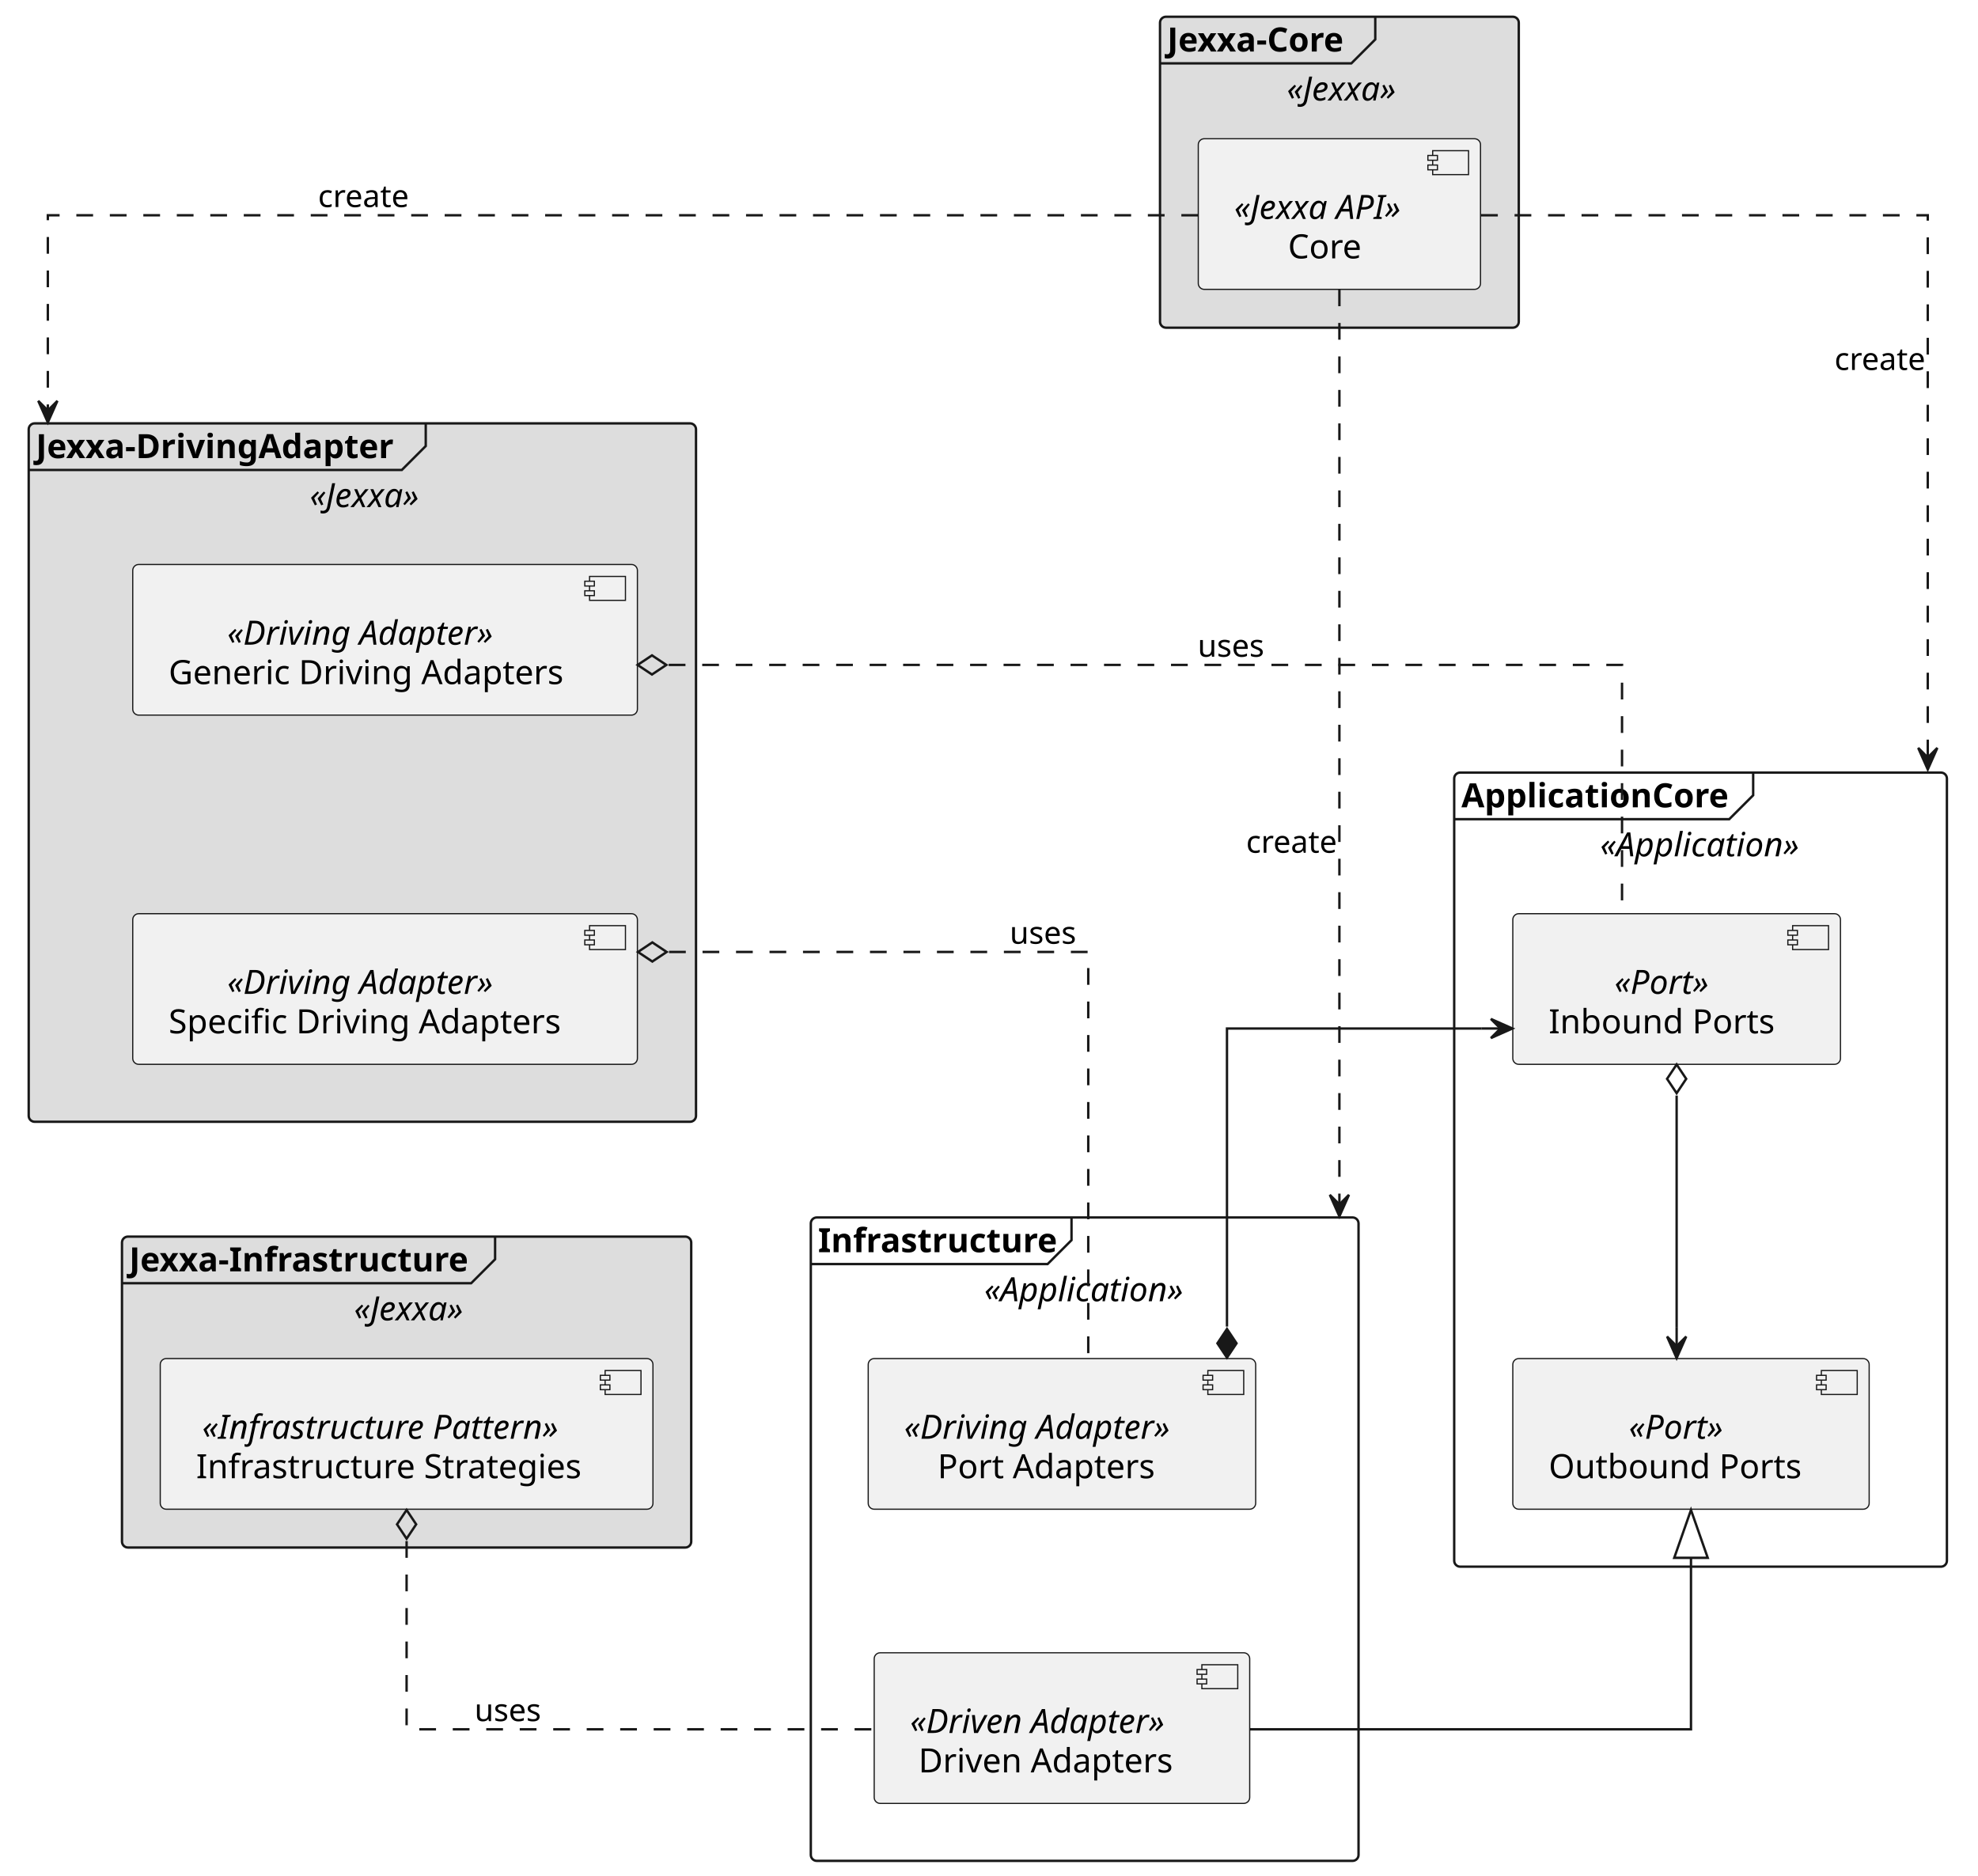
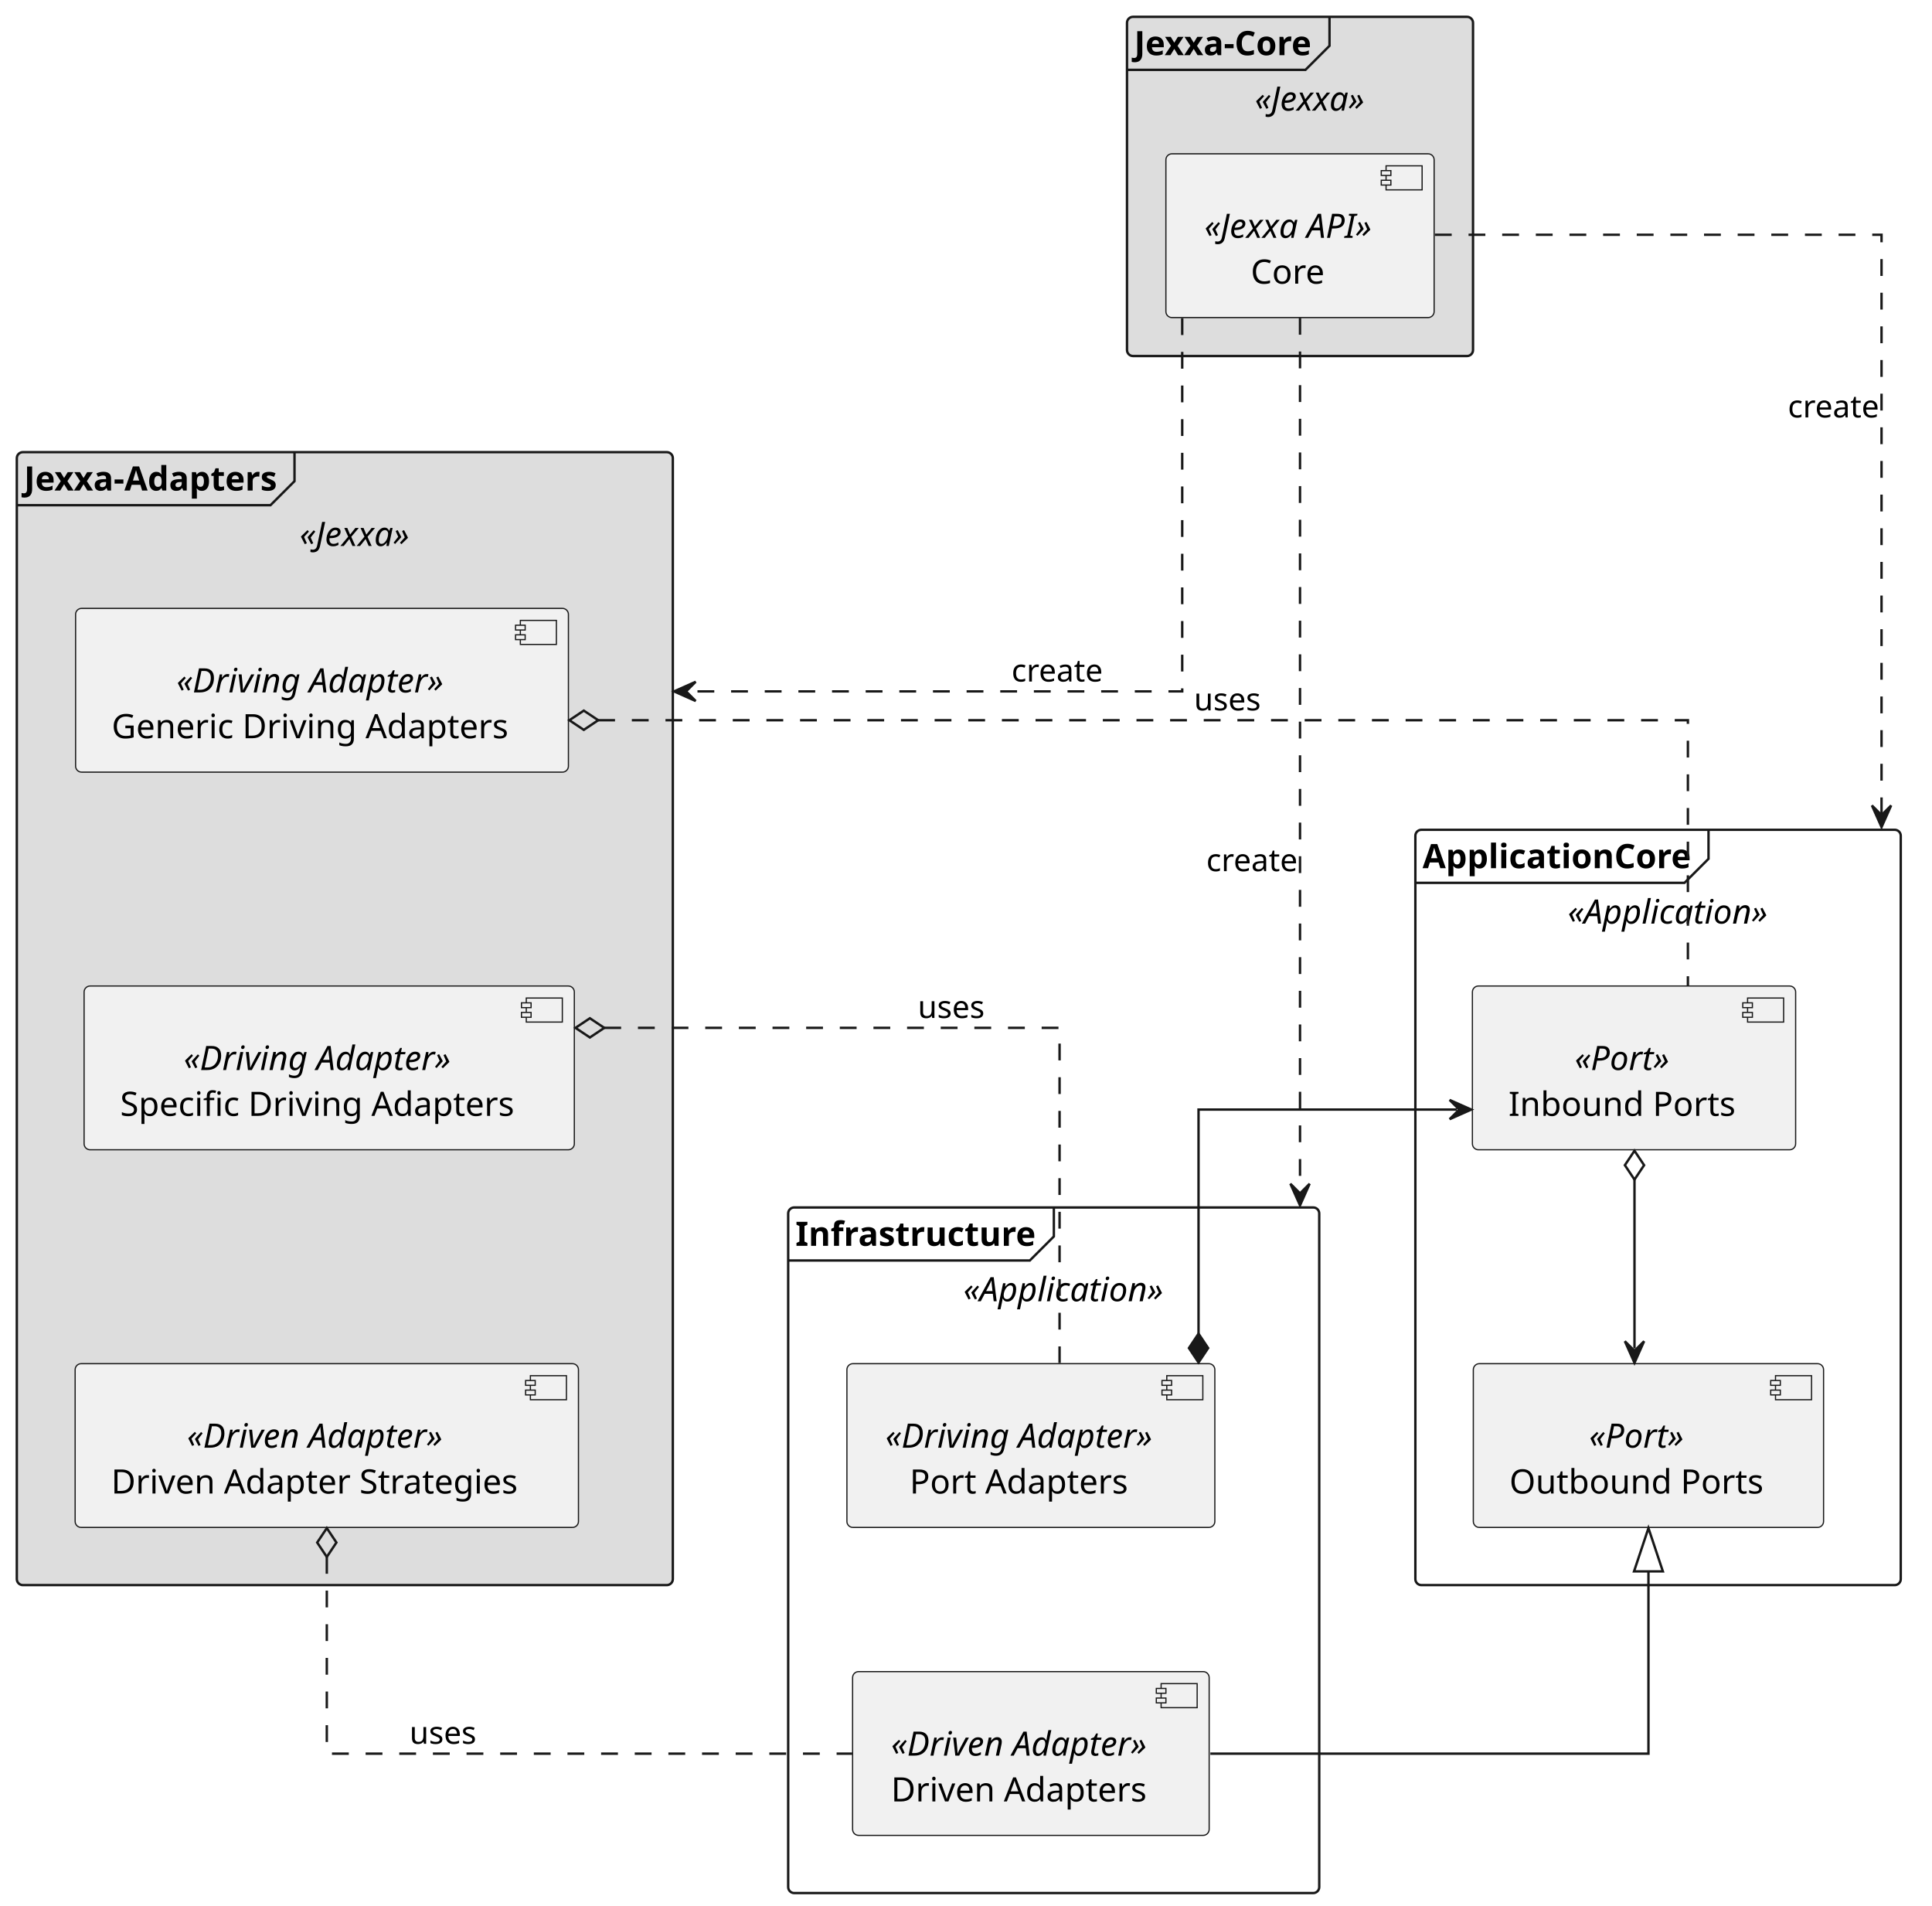
- <svg xmlns="http://www.w3.org/2000/svg" contentStyleType="text/css" height="784px" preserveAspectRatio="none" style="width:827px;height:784px;background:#FFFFFF;" version="1.1" viewBox="0 0 827 784" width="827px" zoomAndPan="magnify">
+ <svg xmlns="http://www.w3.org/2000/svg" contentStyleType="text/css" data-diagram-type="DESCRIPTION" height="793px" preserveAspectRatio="none" style="width:804px;height:793px;background:#FFFFFF;" version="1.1" viewBox="0 0 804 793" width="804px" zoomAndPan="magnify">
  <defs />
  <g>
-     <g id="cluster_Jexxa-Core">
-       <rect fill="#DDDDDD" height="130" rx="2.5" ry="2.5" style="stroke:#181818;stroke-width:1.0;" width="150" x="485" y="7" />
-       <path d="M575,7 L575,16.488 L565,26.488 L485,26.488 " fill="none" style="stroke:#181818;stroke-width:1.0;" />
-       <text fill="#000000" font-family="sans-serif" font-size="14" font-weight="bold" lengthAdjust="spacing" textLength="80" x="488" y="21.535">Jexxa-Core</text>
-       <text fill="#000000" font-family="sans-serif" font-size="14" font-style="italic" lengthAdjust="spacing" textLength="52" x="538" y="42.023">«Jexxa»</text>
+     <g class="cluster" data-qualified-name="Jexxa-Core" data-source-line="5" id="ent0002">
+       <rect fill="#DDDDDD" height="141.14" rx="2.5" ry="2.5" style="stroke:#181818;stroke-width:1;" width="144" x="469" y="7" />
+       <path d="M553.27,7 L553.27,19.068 L543.27,29.068 L469,29.068" fill="none" style="stroke:#181818;stroke-width:1;" />
+       <text fill="#000000" font-family="sans-serif" font-size="14" font-weight="bold" lengthAdjust="spacing" textLength="74.27" x="472" y="22.966">Jexxa-Core</text>
+       <text fill="#000000" font-family="sans-serif" font-size="14" font-style="italic" lengthAdjust="spacing" textLength="45.64" x="522.18" y="46.034">«Jexxa»</text>
    </g>
-     <g id="cluster_JexxaDrivingAdapter">
-       <rect fill="#DDDDDD" height="292" rx="2.5" ry="2.5" style="stroke:#181818;stroke-width:1.0;" width="279" x="12" y="177" />
-       <path d="M178,177 L178,186.488 L168,196.488 L12,196.488 " fill="none" style="stroke:#181818;stroke-width:1.0;" />
-       <text fill="#000000" font-family="sans-serif" font-size="14" font-weight="bold" lengthAdjust="spacing" textLength="156" x="15" y="191.535">Jexxa-DrivingAdapter</text>
-       <text fill="#000000" font-family="sans-serif" font-size="14" font-style="italic" lengthAdjust="spacing" textLength="52" x="129.5" y="212.023">«Jexxa»</text>
+     <g class="cluster" data-qualified-name="JexxaAdapters" data-source-line="10" id="ent0004">
+       <rect fill="#DDDDDD" height="471.4" rx="2.5" ry="2.5" style="stroke:#181818;stroke-width:1;" width="273" x="7" y="188.14" />
+       <path d="M122.56,188.14 L122.56,200.208 L112.56,210.208 L7,210.208" fill="none" style="stroke:#181818;stroke-width:1;" />
+       <text fill="#000000" font-family="sans-serif" font-size="14" font-weight="bold" lengthAdjust="spacing" textLength="105.56" x="10" y="204.106">Jexxa-Adapters</text>
+       <text fill="#000000" font-family="sans-serif" font-size="14" font-style="italic" lengthAdjust="spacing" textLength="45.64" x="124.68" y="227.174">«Jexxa»</text>
    </g>
-     <g id="cluster_Jexxa-Infrastructure">
-       <rect fill="#DDDDDD" height="130" rx="2.5" ry="2.5" style="stroke:#181818;stroke-width:1.0;" width="238" x="51" y="517" />
-       <path d="M207,517 L207,526.488 L197,536.488 L51,536.488 " fill="none" style="stroke:#181818;stroke-width:1.0;" />
-       <text fill="#000000" font-family="sans-serif" font-size="14" font-weight="bold" lengthAdjust="spacing" textLength="146" x="54" y="531.535">Jexxa-Infrastructure</text>
-       <text fill="#000000" font-family="sans-serif" font-size="14" font-style="italic" lengthAdjust="spacing" textLength="52" x="148" y="552.023">«Jexxa»</text>
+     <g class="cluster" data-qualified-name="ApplicationCore" data-source-line="19" id="ent0008">
+       <rect fill="none" height="314.27" rx="2.5" ry="2.5" style="stroke:#181818;stroke-width:1;" width="202" x="589" y="345.27" />
+       <path d="M711,345.27 L711,357.338 L701,367.338 L589,367.338" fill="none" style="stroke:#181818;stroke-width:1;" />
+       <text fill="#000000" font-family="sans-serif" font-size="14" font-weight="bold" lengthAdjust="spacing" textLength="112" x="592" y="361.236">ApplicationCore</text>
+       <text fill="#000000" font-family="sans-serif" font-size="14" font-style="italic" lengthAdjust="spacing" textLength="83.202" x="652.399" y="384.304">«Application»</text>
    </g>
-     <g id="cluster_ApplicationCore">
-       <rect fill="none" height="332" rx="2.5" ry="2.5" style="stroke:#181818;stroke-width:1.0;" width="206" x="608" y="323" />
-       <path d="M733,323 L733,332.488 L723,342.488 L608,342.488 " fill="none" style="stroke:#181818;stroke-width:1.0;" />
-       <text fill="#000000" font-family="sans-serif" font-size="14" font-weight="bold" lengthAdjust="spacing" textLength="115" x="611" y="337.535">ApplicationCore</text>
-       <text fill="#000000" font-family="sans-serif" font-size="14" font-style="italic" lengthAdjust="spacing" textLength="92" x="669" y="358.023">«Application»</text>
+     <g class="cluster" data-qualified-name="Infrastructure" data-source-line="24" id="ent0011">
+       <rect fill="none" height="285.27" rx="2.5" ry="2.5" style="stroke:#181818;stroke-width:1;" width="221" x="328" y="502.41" />
+       <path d="M438.562,502.41 L438.562,514.478 L428.562,524.478 L328,524.478" fill="none" style="stroke:#181818;stroke-width:1;" />
+       <text fill="#000000" font-family="sans-serif" font-size="14" font-weight="bold" lengthAdjust="spacing" textLength="100.562" x="331" y="518.376">Infrastructure</text>
+       <text fill="#000000" font-family="sans-serif" font-size="14" font-style="italic" lengthAdjust="spacing" textLength="83.202" x="400.899" y="541.444">«Application»</text>
    </g>
-     <g id="cluster_Infrastructure">
-       <rect fill="none" height="269" rx="2.5" ry="2.5" style="stroke:#181818;stroke-width:1.0;" width="229" x="339" y="509" />
-       <path d="M448,509 L448,518.488 L438,528.488 L339,528.488 " fill="none" style="stroke:#181818;stroke-width:1.0;" />
-       <text fill="#000000" font-family="sans-serif" font-size="14" font-weight="bold" lengthAdjust="spacing" textLength="99" x="342" y="523.535">Infrastructure</text>
-       <text fill="#000000" font-family="sans-serif" font-size="14" font-style="italic" lengthAdjust="spacing" textLength="92" x="411.5" y="544.023">«Application»</text>
+     <g class="entity" data-qualified-name="Jexxa-Core.Core" data-source-line="6" id="ent0003">
+       <rect fill="#F1F1F1" height="68.136" rx="2.5" ry="2.5" style="stroke:#181818;stroke-width:0.5;" width="111.622" x="485.19" y="64" />
+       <rect fill="#F1F1F1" height="10" style="stroke:#181818;stroke-width:0.5;" width="15" x="576.812" y="69" />
+       <rect fill="#F1F1F1" height="2" style="stroke:#181818;stroke-width:0.5;" width="4" x="574.812" y="71" />
+       <rect fill="#F1F1F1" height="2" style="stroke:#181818;stroke-width:0.5;" width="4" x="574.812" y="75" />
+       <text fill="#000000" font-family="sans-serif" font-size="14" font-style="italic" lengthAdjust="spacing" textLength="69.622" x="501.19" y="98.966">«Jexxa API»</text>
+       <text fill="#000000" font-family="sans-serif" font-size="14" lengthAdjust="spacing" textLength="30.996" x="520.503" y="118.034">Core</text>
    </g>
-     <g id="elem_Core">
-       <rect fill="#F1F1F1" height="62.977" rx="2.5" ry="2.5" style="stroke:#181818;stroke-width:0.5;" width="118" x="501" y="58" />
-       <rect fill="#F1F1F1" height="10" style="stroke:#181818;stroke-width:0.5;" width="15" x="599" y="63" />
-       <rect fill="#F1F1F1" height="2" style="stroke:#181818;stroke-width:0.5;" width="4" x="597" y="65" />
-       <rect fill="#F1F1F1" height="2" style="stroke:#181818;stroke-width:0.5;" width="4" x="597" y="69" />
-       <text fill="#000000" font-family="sans-serif" font-size="14" font-style="italic" lengthAdjust="spacing" textLength="78" x="516" y="91.535">«Jexxa API»</text>
-       <text fill="#000000" font-family="sans-serif" font-size="14" lengthAdjust="spacing" textLength="33" x="538.5" y="108.023">Core</text>
+     <g class="entity" data-qualified-name="JexxaAdapters.Generic Driving Adapters" data-source-line="11" id="ent0005">
+       <rect fill="#F1F1F1" height="68.136" rx="2.5" ry="2.5" style="stroke:#181818;stroke-width:0.5;" width="205.087" x="31.46" y="253.14" />
+       <rect fill="#F1F1F1" height="10" style="stroke:#181818;stroke-width:0.5;" width="15" x="216.547" y="258.14" />
+       <rect fill="#F1F1F1" height="2" style="stroke:#181818;stroke-width:0.5;" width="4" x="214.547" y="260.14" />
+       <rect fill="#F1F1F1" height="2" style="stroke:#181818;stroke-width:0.5;" width="4" x="214.547" y="264.14" />
+       <text fill="#000000" font-family="sans-serif" font-size="14" font-style="italic" lengthAdjust="spacing" textLength="111.118" x="73.445" y="288.106">«Driving Adapter»</text>
+       <text fill="#000000" font-family="sans-serif" font-size="14" lengthAdjust="spacing" textLength="165.087" x="46.46" y="307.174">Generic Driving Adapters</text>
    </g>
-     <g id="elem_Generic Driving Adapters">
-       <rect fill="#F1F1F1" height="62.977" rx="2.5" ry="2.5" style="stroke:#181818;stroke-width:0.5;" width="211" x="55.5" y="236" />
-       <rect fill="#F1F1F1" height="10" style="stroke:#181818;stroke-width:0.5;" width="15" x="246.5" y="241" />
-       <rect fill="#F1F1F1" height="2" style="stroke:#181818;stroke-width:0.5;" width="4" x="244.5" y="243" />
-       <rect fill="#F1F1F1" height="2" style="stroke:#181818;stroke-width:0.5;" width="4" x="244.5" y="247" />
-       <text fill="#000000" font-family="sans-serif" font-size="14" font-style="italic" lengthAdjust="spacing" textLength="122" x="95" y="269.535">«Driving Adapter»</text>
-       <text fill="#000000" font-family="sans-serif" font-size="14" lengthAdjust="spacing" textLength="171" x="70.5" y="286.023">Generic Driving Adapters</text>
+     <g class="entity" data-qualified-name="JexxaAdapters.Specific Driving Adapters" data-source-line="12" id="ent0006">
+       <rect fill="#F1F1F1" height="68.136" rx="2.5" ry="2.5" style="stroke:#181818;stroke-width:0.5;" width="204.009" x="35" y="410.27" />
+       <rect fill="#F1F1F1" height="10" style="stroke:#181818;stroke-width:0.5;" width="15" x="219.009" y="415.27" />
+       <rect fill="#F1F1F1" height="2" style="stroke:#181818;stroke-width:0.5;" width="4" x="217.009" y="417.27" />
+       <rect fill="#F1F1F1" height="2" style="stroke:#181818;stroke-width:0.5;" width="4" x="217.009" y="421.27" />
+       <text fill="#000000" font-family="sans-serif" font-size="14" font-style="italic" lengthAdjust="spacing" textLength="111.118" x="76.446" y="445.236">«Driving Adapter»</text>
+       <text fill="#000000" font-family="sans-serif" font-size="14" lengthAdjust="spacing" textLength="164.009" x="50" y="464.304">Specific Driving Adapters</text>
    </g>
-     <g id="elem_Specific Driving Adapters">
-       <rect fill="#F1F1F1" height="62.977" rx="2.5" ry="2.5" style="stroke:#181818;stroke-width:0.5;" width="211" x="55.5" y="382" />
-       <rect fill="#F1F1F1" height="10" style="stroke:#181818;stroke-width:0.5;" width="15" x="246.5" y="387" />
-       <rect fill="#F1F1F1" height="2" style="stroke:#181818;stroke-width:0.5;" width="4" x="244.5" y="389" />
-       <rect fill="#F1F1F1" height="2" style="stroke:#181818;stroke-width:0.5;" width="4" x="244.5" y="393" />
-       <text fill="#000000" font-family="sans-serif" font-size="14" font-style="italic" lengthAdjust="spacing" textLength="122" x="95" y="415.535">«Driving Adapter»</text>
-       <text fill="#000000" font-family="sans-serif" font-size="14" lengthAdjust="spacing" textLength="171" x="70.5" y="432.023">Specific Driving Adapters</text>
+     <g class="entity" data-qualified-name="JexxaAdapters.Driven Adapter Strategies" data-source-line="13" id="ent0007">
+       <rect fill="#F1F1F1" height="68.136" rx="2.5" ry="2.5" style="stroke:#181818;stroke-width:0.5;" width="209.455" x="31.27" y="567.41" />
+       <rect fill="#F1F1F1" height="10" style="stroke:#181818;stroke-width:0.5;" width="15" x="220.725" y="572.41" />
+       <rect fill="#F1F1F1" height="2" style="stroke:#181818;stroke-width:0.5;" width="4" x="218.725" y="574.41" />
+       <rect fill="#F1F1F1" height="2" style="stroke:#181818;stroke-width:0.5;" width="4" x="218.725" y="578.41" />
+       <text fill="#000000" font-family="sans-serif" font-size="14" font-style="italic" lengthAdjust="spacing" textLength="106.386" x="77.805" y="602.376">«Driven Adapter»</text>
+       <text fill="#000000" font-family="sans-serif" font-size="14" lengthAdjust="spacing" textLength="169.455" x="46.27" y="621.444">Driven Adapter Strategies</text>
    </g>
-     <g id="elem_Infrastructure Strategies">
-       <rect fill="#F1F1F1" height="62.977" rx="2.5" ry="2.5" style="stroke:#181818;stroke-width:0.5;" width="206" x="67" y="568" />
-       <rect fill="#F1F1F1" height="10" style="stroke:#181818;stroke-width:0.5;" width="15" x="253" y="573" />
-       <rect fill="#F1F1F1" height="2" style="stroke:#181818;stroke-width:0.5;" width="4" x="251" y="575" />
-       <rect fill="#F1F1F1" height="2" style="stroke:#181818;stroke-width:0.5;" width="4" x="251" y="579" />
-       <text fill="#000000" font-family="sans-serif" font-size="14" font-style="italic" lengthAdjust="spacing" textLength="161" x="84.5" y="601.535">«Infrastructure Pattern»</text>
-       <text fill="#000000" font-family="sans-serif" font-size="14" lengthAdjust="spacing" textLength="166" x="82" y="618.023">Infrastructure Strategies</text>
+     <g class="entity" data-qualified-name="ApplicationCore.Inbound Ports" data-source-line="20" id="ent0009">
+       <rect fill="#F1F1F1" height="68.136" rx="2.5" ry="2.5" style="stroke:#181818;stroke-width:0.5;" width="134.514" x="612.74" y="410.27" />
+       <rect fill="#F1F1F1" height="10" style="stroke:#181818;stroke-width:0.5;" width="15" x="727.254" y="415.27" />
+       <rect fill="#F1F1F1" height="2" style="stroke:#181818;stroke-width:0.5;" width="4" x="725.254" y="417.27" />
+       <rect fill="#F1F1F1" height="2" style="stroke:#181818;stroke-width:0.5;" width="4" x="725.254" y="421.27" />
+       <text fill="#000000" font-family="sans-serif" font-size="14" font-style="italic" lengthAdjust="spacing" textLength="39.396" x="655.299" y="445.236">«Port»</text>
+       <text fill="#000000" font-family="sans-serif" font-size="14" lengthAdjust="spacing" textLength="94.514" x="627.74" y="464.304">Inbound Ports</text>
    </g>
-     <g id="elem_Inbound Ports">
-       <rect fill="#F1F1F1" height="62.977" rx="2.5" ry="2.5" style="stroke:#181818;stroke-width:0.5;" width="137" x="632.5" y="382" />
-       <rect fill="#F1F1F1" height="10" style="stroke:#181818;stroke-width:0.5;" width="15" x="749.5" y="387" />
-       <rect fill="#F1F1F1" height="2" style="stroke:#181818;stroke-width:0.5;" width="4" x="747.5" y="389" />
-       <rect fill="#F1F1F1" height="2" style="stroke:#181818;stroke-width:0.5;" width="4" x="747.5" y="393" />
-       <text fill="#000000" font-family="sans-serif" font-size="14" font-style="italic" lengthAdjust="spacing" textLength="42" x="675" y="415.535">«Port»</text>
-       <text fill="#000000" font-family="sans-serif" font-size="14" lengthAdjust="spacing" textLength="97" x="647.5" y="432.023">Inbound Ports</text>
+     <g class="entity" data-qualified-name="ApplicationCore.Outbound Ports" data-source-line="21" id="ent0010">
+       <rect fill="#F1F1F1" height="68.136" rx="2.5" ry="2.5" style="stroke:#181818;stroke-width:0.5;" width="145.756" x="613.12" y="567.41" />
+       <rect fill="#F1F1F1" height="10" style="stroke:#181818;stroke-width:0.5;" width="15" x="738.876" y="572.41" />
+       <rect fill="#F1F1F1" height="2" style="stroke:#181818;stroke-width:0.5;" width="4" x="736.876" y="574.41" />
+       <rect fill="#F1F1F1" height="2" style="stroke:#181818;stroke-width:0.5;" width="4" x="736.876" y="578.41" />
+       <text fill="#000000" font-family="sans-serif" font-size="14" font-style="italic" lengthAdjust="spacing" textLength="39.396" x="661.3" y="602.376">«Port»</text>
+       <text fill="#000000" font-family="sans-serif" font-size="14" lengthAdjust="spacing" textLength="105.756" x="628.12" y="621.444">Outbound Ports</text>
    </g>
-     <g id="elem_Outbound Ports">
-       <rect fill="#F1F1F1" height="62.977" rx="2.5" ry="2.5" style="stroke:#181818;stroke-width:0.5;" width="149" x="632.5" y="568" />
-       <rect fill="#F1F1F1" height="10" style="stroke:#181818;stroke-width:0.5;" width="15" x="761.5" y="573" />
-       <rect fill="#F1F1F1" height="2" style="stroke:#181818;stroke-width:0.5;" width="4" x="759.5" y="575" />
-       <rect fill="#F1F1F1" height="2" style="stroke:#181818;stroke-width:0.5;" width="4" x="759.5" y="579" />
-       <text fill="#000000" font-family="sans-serif" font-size="14" font-style="italic" lengthAdjust="spacing" textLength="42" x="681" y="601.535">«Port»</text>
-       <text fill="#000000" font-family="sans-serif" font-size="14" lengthAdjust="spacing" textLength="109" x="647.5" y="618.023">Outbound Ports</text>
+     <g class="entity" data-qualified-name="Infrastructure.Port Adapters" data-source-line="25" id="ent0012">
+       <rect fill="#F1F1F1" height="68.136" rx="2.5" ry="2.5" style="stroke:#181818;stroke-width:0.5;" width="153.118" x="352.44" y="567.41" />
+       <rect fill="#F1F1F1" height="10" style="stroke:#181818;stroke-width:0.5;" width="15" x="485.558" y="572.41" />
+       <rect fill="#F1F1F1" height="2" style="stroke:#181818;stroke-width:0.5;" width="4" x="483.558" y="574.41" />
+       <rect fill="#F1F1F1" height="2" style="stroke:#181818;stroke-width:0.5;" width="4" x="483.558" y="578.41" />
+       <text fill="#000000" font-family="sans-serif" font-size="14" font-style="italic" lengthAdjust="spacing" textLength="111.118" x="368.44" y="602.376">«Driving Adapter»</text>
+       <text fill="#000000" font-family="sans-serif" font-size="14" lengthAdjust="spacing" textLength="90.874" x="378.562" y="621.444">Port Adapters</text>
    </g>
-     <g id="elem_Port Adapters">
-       <rect fill="#F1F1F1" height="62.977" rx="2.5" ry="2.5" style="stroke:#181818;stroke-width:0.5;" width="162" x="363" y="568" />
-       <rect fill="#F1F1F1" height="10" style="stroke:#181818;stroke-width:0.5;" width="15" x="505" y="573" />
-       <rect fill="#F1F1F1" height="2" style="stroke:#181818;stroke-width:0.5;" width="4" x="503" y="575" />
-       <rect fill="#F1F1F1" height="2" style="stroke:#181818;stroke-width:0.5;" width="4" x="503" y="579" />
-       <text fill="#000000" font-family="sans-serif" font-size="14" font-style="italic" lengthAdjust="spacing" textLength="122" x="378" y="601.535">«Driving Adapter»</text>
-       <text fill="#000000" font-family="sans-serif" font-size="14" lengthAdjust="spacing" textLength="94" x="392" y="618.023">Port Adapters</text>
+     <g class="entity" data-qualified-name="Infrastructure.Driven Adapters" data-source-line="26" id="ent0013">
+       <rect fill="#F1F1F1" height="68.136" rx="2.5" ry="2.5" style="stroke:#181818;stroke-width:0.5;" width="148.386" x="354.81" y="695.54" />
+       <rect fill="#F1F1F1" height="10" style="stroke:#181818;stroke-width:0.5;" width="15" x="483.196" y="700.54" />
+       <rect fill="#F1F1F1" height="2" style="stroke:#181818;stroke-width:0.5;" width="4" x="481.196" y="702.54" />
+       <rect fill="#F1F1F1" height="2" style="stroke:#181818;stroke-width:0.5;" width="4" x="481.196" y="706.54" />
+       <text fill="#000000" font-family="sans-serif" font-size="14" font-style="italic" lengthAdjust="spacing" textLength="106.386" x="370.81" y="730.506">«Driven Adapter»</text>
+       <text fill="#000000" font-family="sans-serif" font-size="14" lengthAdjust="spacing" textLength="106.372" x="370.817" y="749.574">Driven Adapters</text>
    </g>
-     <g id="elem_Driven Adapters">
-       <rect fill="#F1F1F1" height="62.977" rx="2.5" ry="2.5" style="stroke:#181818;stroke-width:0.5;" width="157" x="365.5" y="691" />
-       <rect fill="#F1F1F1" height="10" style="stroke:#181818;stroke-width:0.5;" width="15" x="502.5" y="696" />
-       <rect fill="#F1F1F1" height="2" style="stroke:#181818;stroke-width:0.5;" width="4" x="500.5" y="698" />
-       <rect fill="#F1F1F1" height="2" style="stroke:#181818;stroke-width:0.5;" width="4" x="500.5" y="702" />
-       <text fill="#000000" font-family="sans-serif" font-size="14" font-style="italic" lengthAdjust="spacing" textLength="117" x="380.5" y="724.535">«Driven Adapter»</text>
-       <text fill="#000000" font-family="sans-serif" font-size="14" lengthAdjust="spacing" textLength="110" x="384" y="741.023">Driven Adapters</text>
+     <g class="link" data-entity-1="ent0006" data-entity-2="ent0012" data-link-type="aggregation" data-source-line="29" id="lnk14">
+       <path d="M251.48,427.68 C339.71,427.68 440.94,427.68 440.94,427.68 C440.94,427.68 440.94,516.49 440.94,567.14" fill="none" id="Specific Driving Adapters-backto-Port Adapters" style="stroke:#181818;stroke-width:1;stroke-dasharray:7,7;" />
+       <polygon fill="none" points="239.48,427.68,245.48,431.68,251.48,427.68,245.48,423.68,239.48,427.68" style="stroke:#181818;stroke-width:1;" />
+       <text fill="#000000" font-family="sans-serif" font-size="13" lengthAdjust="spacing" textLength="27.82" x="381.94" y="423.577">uses</text>
    </g>
-     <g id="link_Specific Driving Adapters_Port Adapters">
-       <path d="M279.73,398 C279.73,398 455,398 455,398 C455,398 455,510.75 455,567.57 " fill="none" id="Specific Driving Adapters-backto-Port Adapters" style="stroke:#181818;stroke-width:1.0;stroke-dasharray:7.0,7.0;" />
-       <polygon fill="none" points="266.73,398,272.73,402,278.73,398,272.73,394,266.73,398" style="stroke:#181818;stroke-width:1.0;" />
-       <text fill="#000000" font-family="sans-serif" font-size="13" lengthAdjust="spacing" textLength="29" x="422.15" y="394.568">uses</text>
+     <g class="link" data-entity-1="ent0005" data-entity-2="ent0009" data-link-type="aggregation" data-source-line="30" id="lnk15">
+       <path d="M248.94,299.68 C412.74,299.68 702.42,299.68 702.42,299.68 C702.42,299.68 702.42,367.28 702.42,410.06" fill="none" id="Generic Driving Adapters-backto-Inbound Ports" style="stroke:#181818;stroke-width:1;stroke-dasharray:7,7;" />
+       <polygon fill="none" points="236.94,299.68,242.94,303.68,248.94,299.68,242.94,295.68,236.94,299.68" style="stroke:#181818;stroke-width:1;" />
+       <text fill="#000000" font-family="sans-serif" font-size="13" lengthAdjust="spacing" textLength="27.82" x="496.87" y="295.577">uses</text>
    </g>
-     <g id="link_Generic Driving Adapters_Inbound Ports">
-       <path d="M279.59,278 C279.59,278 678.17,278 678.17,278 C678.17,278 678.17,341.68 678.17,381.73 " fill="none" id="Generic Driving Adapters-backto-Inbound Ports" style="stroke:#181818;stroke-width:1.0;stroke-dasharray:7.0,7.0;" />
-       <polygon fill="none" points="266.59,278,272.59,282,278.59,278,272.59,274,266.59,278" style="stroke:#181818;stroke-width:1.0;" />
-       <text fill="#000000" font-family="sans-serif" font-size="13" lengthAdjust="spacing" textLength="29" x="500.74" y="274.568">uses</text>
+     <g class="link" data-entity-1="ent0012" data-entity-2="ent0009" data-link-type="composition" data-source-line="32" id="lnk16">
+       <path d="M498.77,554.92 C498.77,513.52 498.77,461.68 498.77,461.68 C498.77,461.68 554.78,461.68 606.26,461.68" fill="none" id="Port Adapters-Inbound Ports" style="stroke:#181818;stroke-width:1;" />
+       <polygon fill="#181818" points="498.77,566.92,502.77,560.92,498.77,554.92,494.77,560.92,498.77,566.92" style="stroke:#181818;stroke-width:1;" />
+       <polygon fill="#181818" points="612.26,461.68,603.26,457.68,607.26,461.68,603.26,465.68,612.26,461.68" style="stroke:#181818;stroke-width:1;" />
    </g>
-     <g id="link_Port Adapters_Inbound Ports">
-       <path d="M513,554.62 C513,554.62 513,430 513,430 C513,430 619.33,430 619.33,430 " fill="none" id="Port Adapters-Inbound Ports" style="stroke:#181818;stroke-width:1.0;" />
-       <polygon fill="#181818" points="513,567.62,517,561.62,513,555.62,509,561.62,513,567.62" style="stroke:#181818;stroke-width:1.0;" />
-       <polygon fill="#181818" points="632.33,430,623.33,426,627.33,430,623.33,434,632.33,430" style="stroke:#181818;stroke-width:1.0;" />
-       <line style="stroke:#181818;stroke-width:1.0;" x1="627.33" x2="619.33" y1="430" y2="430" />
+     <g class="link" data-entity-1="ent0009" data-entity-2="ent0010" data-link-type="aggregation" data-source-line="33" id="lnk17">
+       <path d="M680.19,490.82 C680.19,517.02 680.19,534.89 680.19,561.07" fill="none" id="Inbound Ports-Outbound Ports" style="stroke:#181818;stroke-width:1;" />
+       <polygon fill="none" points="680.19,478.82,676.19,484.82,680.19,490.82,684.19,484.82,680.19,478.82" style="stroke:#181818;stroke-width:1;" />
+       <polygon fill="#181818" points="680.19,567.07,684.19,558.07,680.19,562.07,676.19,558.07,680.19,567.07" style="stroke:#181818;stroke-width:1;" />
    </g>
-     <g id="link_Inbound Ports_Outbound Ports">
-       <path d="M701,458.05 C701,458.05 701,554.79 701,554.79 " fill="none" id="Inbound Ports-Outbound Ports" style="stroke:#181818;stroke-width:1.0;" />
-       <polygon fill="none" points="701,445.05,697,451.05,701,457.05,705,451.05,701,445.05" style="stroke:#181818;stroke-width:1.0;" />
-       <polygon fill="#181818" points="701,567.79,705,558.79,701,562.79,697,558.79,701,567.79" style="stroke:#181818;stroke-width:1.0;" />
-       <line style="stroke:#181818;stroke-width:1.0;" x1="701" x2="701" y1="562.79" y2="554.79" />
+     <g class="link" data-entity-1="ent0010" data-entity-2="ent0013" data-link-type="extension" data-source-line="34" id="lnk18">
+       <path d="M686,653.83 C686,691.81 686,729.68 686,729.68 C686,729.68 579.56,729.68 503.68,729.68" fill="none" id="Outbound Ports-backto-Driven Adapters" style="stroke:#181818;stroke-width:1;" />
+       <polygon fill="none" points="686,635.83,680,653.83,692,653.83,686,635.83" style="stroke:#181818;stroke-width:1;" />
    </g>
-     <g id="link_Outbound Ports_Driven Adapters">
-       <path d="M707,651.3 C707,651.3 707,723 707,723 C707,723 600.05,723 522.55,723 " fill="none" id="Outbound Ports-backto-Driven Adapters" style="stroke:#181818;stroke-width:1.0;" />
-       <polygon fill="none" points="700,651.3,707,631.3,714,651.3,700,651.3" style="stroke:#181818;stroke-width:1.0;" />
+     <g class="link" data-entity-1="ent0007" data-entity-2="ent0013" data-link-type="aggregation" data-source-line="35" id="lnk19">
+       <path d="M136,647.83 C136,685.81 136,729.68 136,729.68 C136,729.68 267.88,729.68 354.68,729.68" fill="none" id="Driven Adapter Strategies-backto-Driven Adapters" style="stroke:#181818;stroke-width:1;stroke-dasharray:7,7;" />
+       <polygon fill="none" points="136,635.83,132,641.83,136,647.83,140,641.83,136,635.83" style="stroke:#181818;stroke-width:1;" />
+       <text fill="#000000" font-family="sans-serif" font-size="13" lengthAdjust="spacing" textLength="27.82" x="170.42" y="725.577">uses</text>
    </g>
-     <g id="link_Infrastructure Strategies_Driven Adapters">
-       <path d="M170,644.3 C170,644.3 170,723 170,723 C170,723 284.52,723 365.48,723 " fill="none" id="Infrastructure Strategies-backto-Driven Adapters" style="stroke:#181818;stroke-width:1.0;stroke-dasharray:7.0,7.0;" />
-       <polygon fill="none" points="170,631.3,166,637.3,170,643.3,174,637.3,170,631.3" style="stroke:#181818;stroke-width:1.0;" />
-       <text fill="#000000" font-family="sans-serif" font-size="13" lengthAdjust="spacing" textLength="29" x="198.39" y="719.568">uses</text>
+     <g class="link" data-entity-1="ent0003" data-entity-2="ent0004" data-link-type="dependency" data-source-line="37" id="lnk20">
+       <path d="M491.98,132.41 C491.98,187.05 491.98,287.68 491.98,287.68 C491.98,287.68 440.368,287.68 387.142,287.68 C360.53,287.68 333.514,287.68 312.346,287.68 C301.761,287.68 292.639,287.68 285.759,287.68 C284.039,287.68 282.459,287.68 281.032,287.68 C280.853,287.68 286.677,287.68 286.504,287.68" fill="none" id="Core-to-JexxaAdapters" style="stroke:#181818;stroke-width:1;stroke-dasharray:7,7;" />
+       <polygon fill="#181818" points="280.504,287.68,289.504,291.68,285.504,287.68,289.504,283.68,280.504,287.68" style="stroke:#181818;stroke-width:1;" />
+       <text fill="#000000" font-family="sans-serif" font-size="13" lengthAdjust="spacing" textLength="38.259" x="420.94" y="283.577">create</text>
    </g>
-     <g id="link_Core_JexxaDrivingAdapter">
-       <path d="M500.92,90 C360.81,90 20,90 20,90 C20,90 20,131.645 20,174.591 C20,175.262 20,175.934 20,176.605 " fill="none" id="Core-to-JexxaDrivingAdapter" style="stroke:#181818;stroke-width:1.0;stroke-dasharray:7.0,7.0;" />
-       <polygon fill="#181818" points="20,176.605,24,167.605,20,171.605,16,167.605,20,176.605" style="stroke:#181818;stroke-width:1.0;" />
-       <text fill="#000000" font-family="sans-serif" font-size="13" lengthAdjust="spacing" textLength="38" x="132.97" y="86.568">create</text>
+     <g class="link" data-entity-1="ent0003" data-entity-2="ent0011" data-link-type="dependency" data-source-line="38" id="lnk21">
+       <path d="M541,132.27 C541,187.595 541,300.76 541,402.09 C541,427.423 541,452.015 541,474.78 C541,480.471 541,486.048 541,491.493 C541,494.216 541,496.906 541,499.561 C541,500.225 541,494.886 541,495.546" fill="none" id="Core-to-Infrastructure" style="stroke:#181818;stroke-width:1;stroke-dasharray:7,7;" />
+       <polygon fill="#181818" points="541,501.546,545,492.546,541,496.546,537,492.546,541,501.546" style="stroke:#181818;stroke-width:1;" />
+       <text fill="#000000" font-family="sans-serif" font-size="13" lengthAdjust="spacing" textLength="38.259" x="502" y="362.487">create</text>
    </g>
-     <g id="link_Core_Infrastructure">
-       <path d="M560,121.02 C560,175.31 560,290.66 560,394.498 C560,420.457 560,445.697 560,469.083 C560,480.776 560,492.006 560,502.631 C560,503.959 560,505.277 560,506.586 C560,507.241 560,507.893 560,508.542 " fill="none" id="Core-to-Infrastructure" style="stroke:#181818;stroke-width:1.0;stroke-dasharray:7.0,7.0;" />
-       <polygon fill="#181818" points="560,508.542,564,499.542,560,503.542,556,499.542,560,508.542" style="stroke:#181818;stroke-width:1.0;" />
-       <text fill="#000000" font-family="sans-serif" font-size="13" lengthAdjust="spacing" textLength="38" x="521" y="356.528">create</text>
-     </g>
-     <g id="link_Core_ApplicationCore">
-       <path d="M619.24,90 C692.03,90 806,90 806,90 C806,90 806,167.127 806,246.064 C806,265.798 806,285.645 806,304.428 C806,309.124 806,313.753 806,318.298 C806,319.434 806,320.565 806,321.69 " fill="none" id="Core-to-ApplicationCore" style="stroke:#181818;stroke-width:1.0;stroke-dasharray:7.0,7.0;" />
-       <polygon fill="#181818" points="806,321.69,810,312.69,806,316.69,802,312.69,806,321.69" style="stroke:#181818;stroke-width:1.0;" />
-       <text fill="#000000" font-family="sans-serif" font-size="13" lengthAdjust="spacing" textLength="38" x="767" y="154.678">create</text>
+     <g class="link" data-entity-1="ent0003" data-entity-2="ent0008" data-link-type="dependency" data-source-line="39" id="lnk22">
+       <path d="M597.13,97.68 C668.62,97.68 783,97.68 783,97.68 C783,97.68 783,180.33 783,264.918 C783,286.064 783,307.332 783,327.46 C783,332.492 783,337.453 783,342.323 C783,342.932 783,337.539 783,338.145" fill="none" id="Core-to-ApplicationCore" style="stroke:#181818;stroke-width:1;stroke-dasharray:7,7;" />
+       <polygon fill="#181818" points="783,344.145,787,335.145,783,339.145,779,335.145,783,344.145" style="stroke:#181818;stroke-width:1;" />
+       <text fill="#000000" font-family="sans-serif" font-size="13" lengthAdjust="spacing" textLength="38.259" x="744" y="173.687">create</text>
    </g>
  </g>
</svg>
